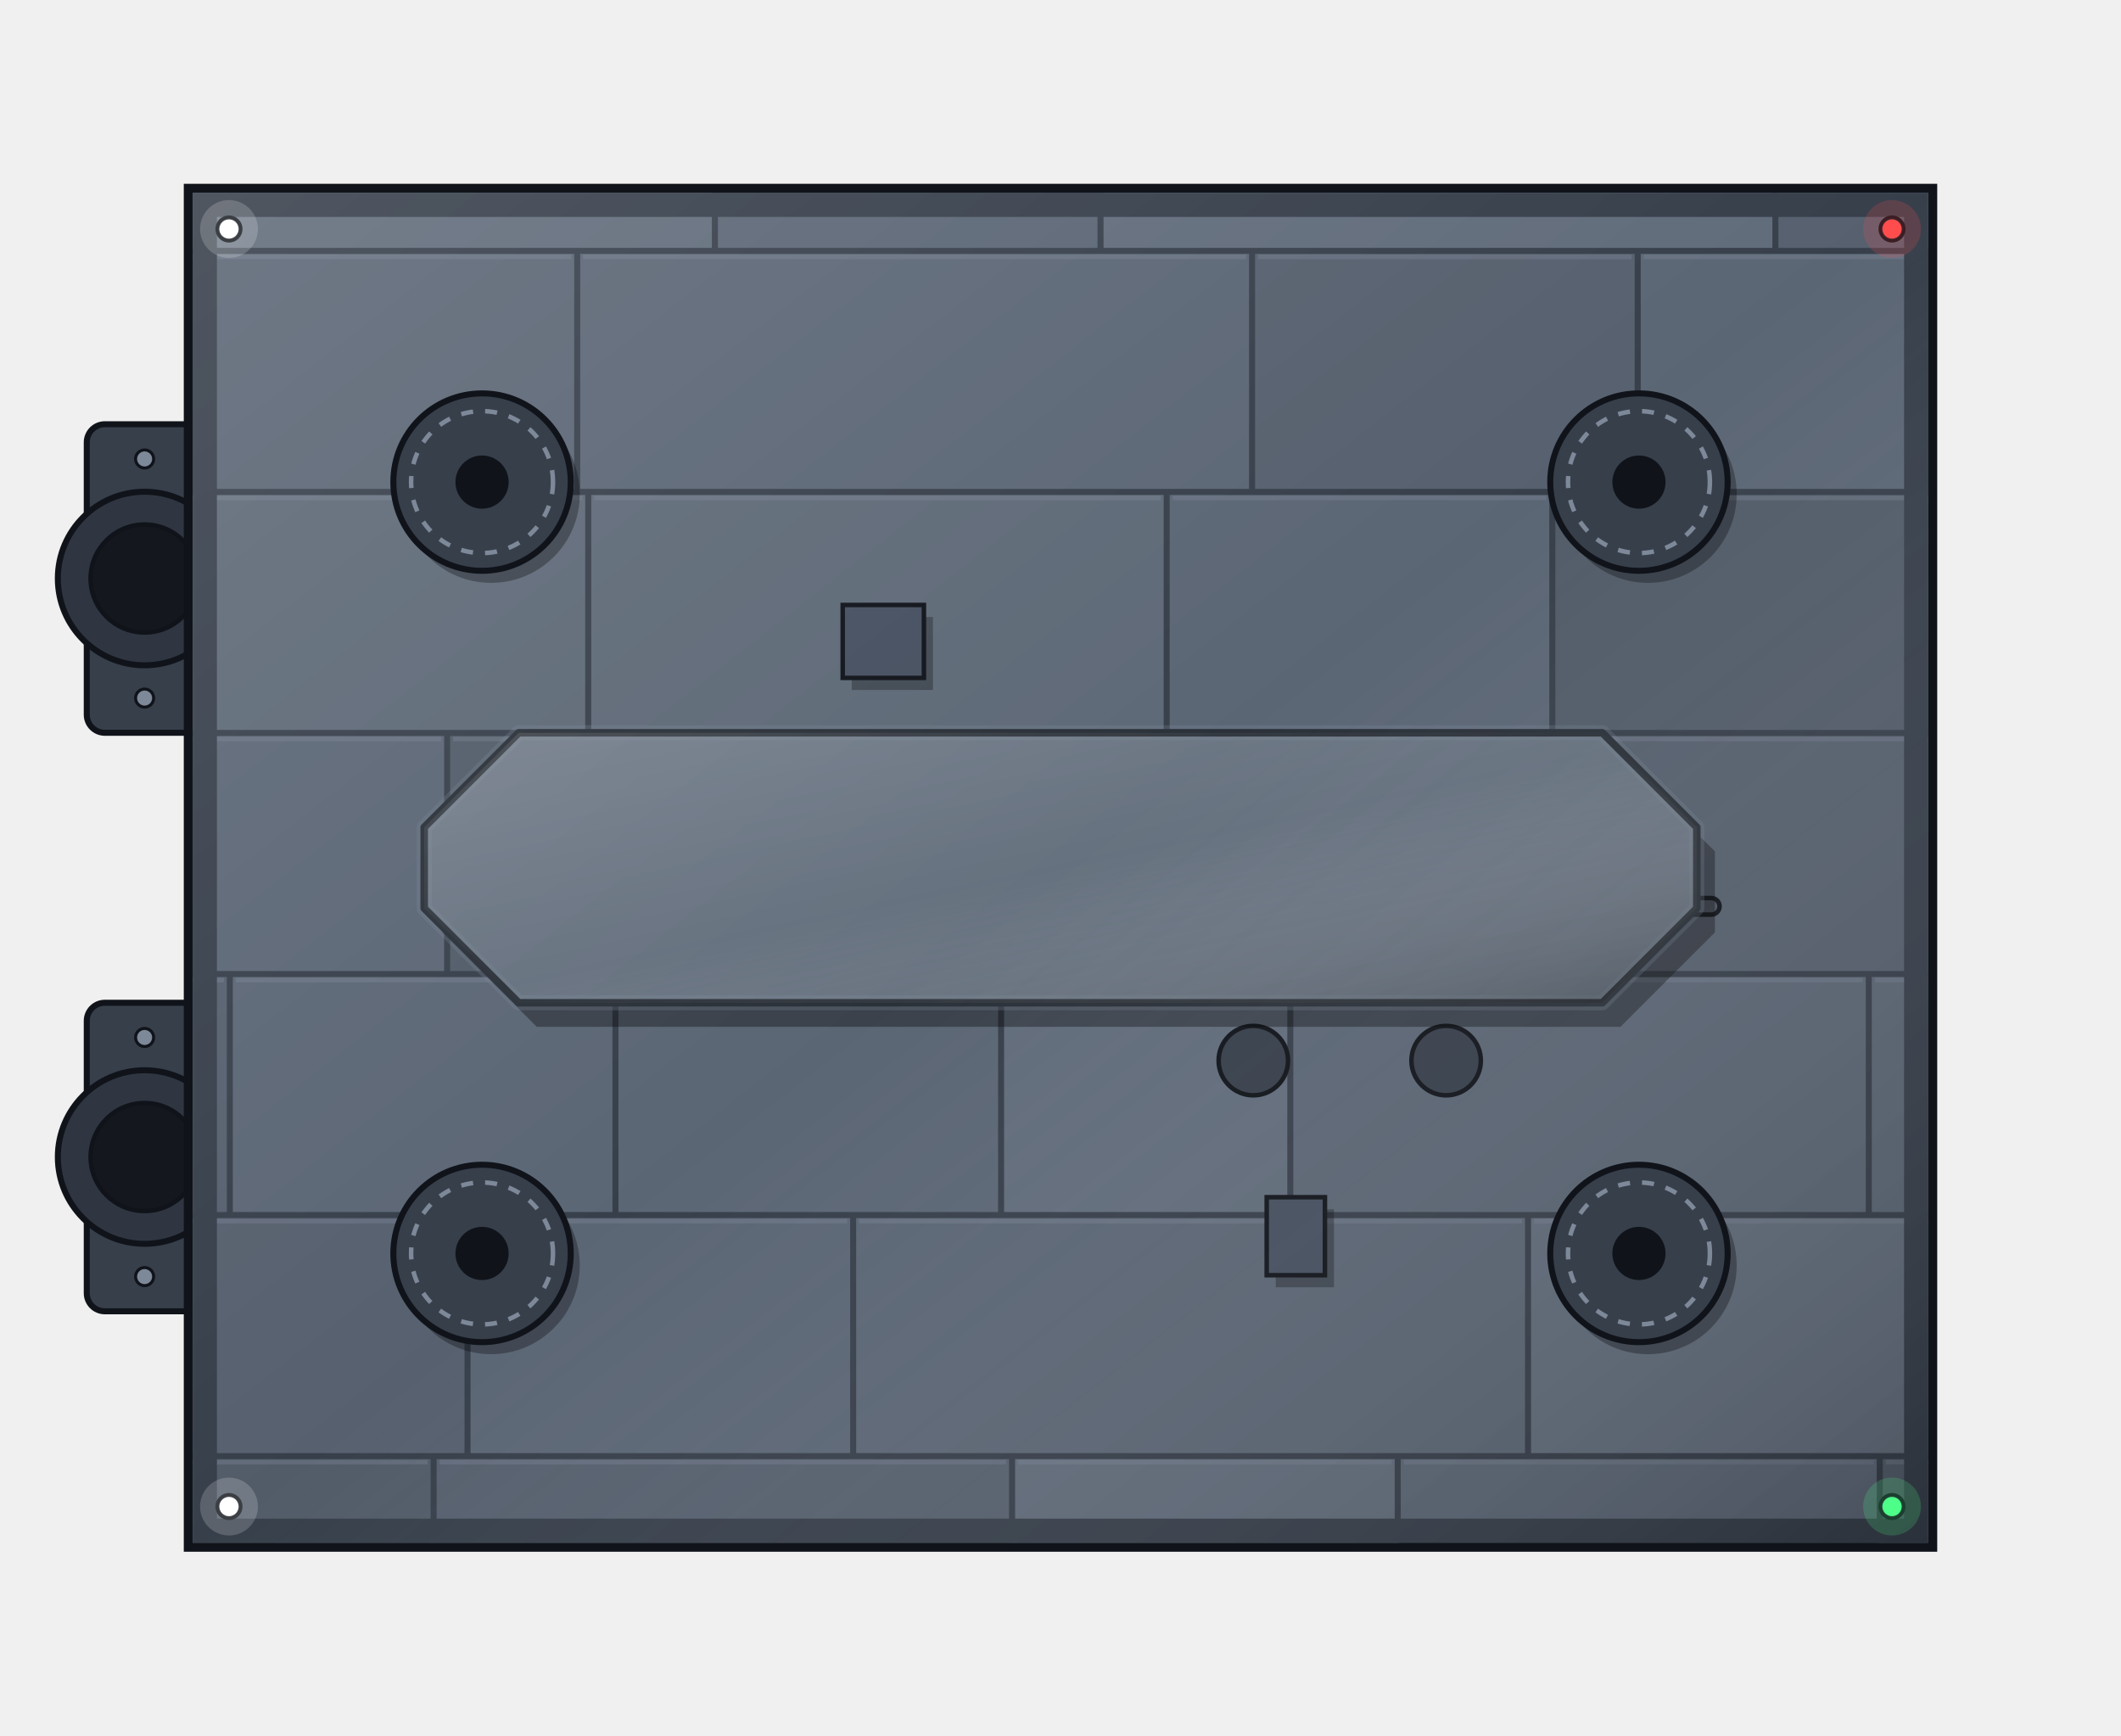
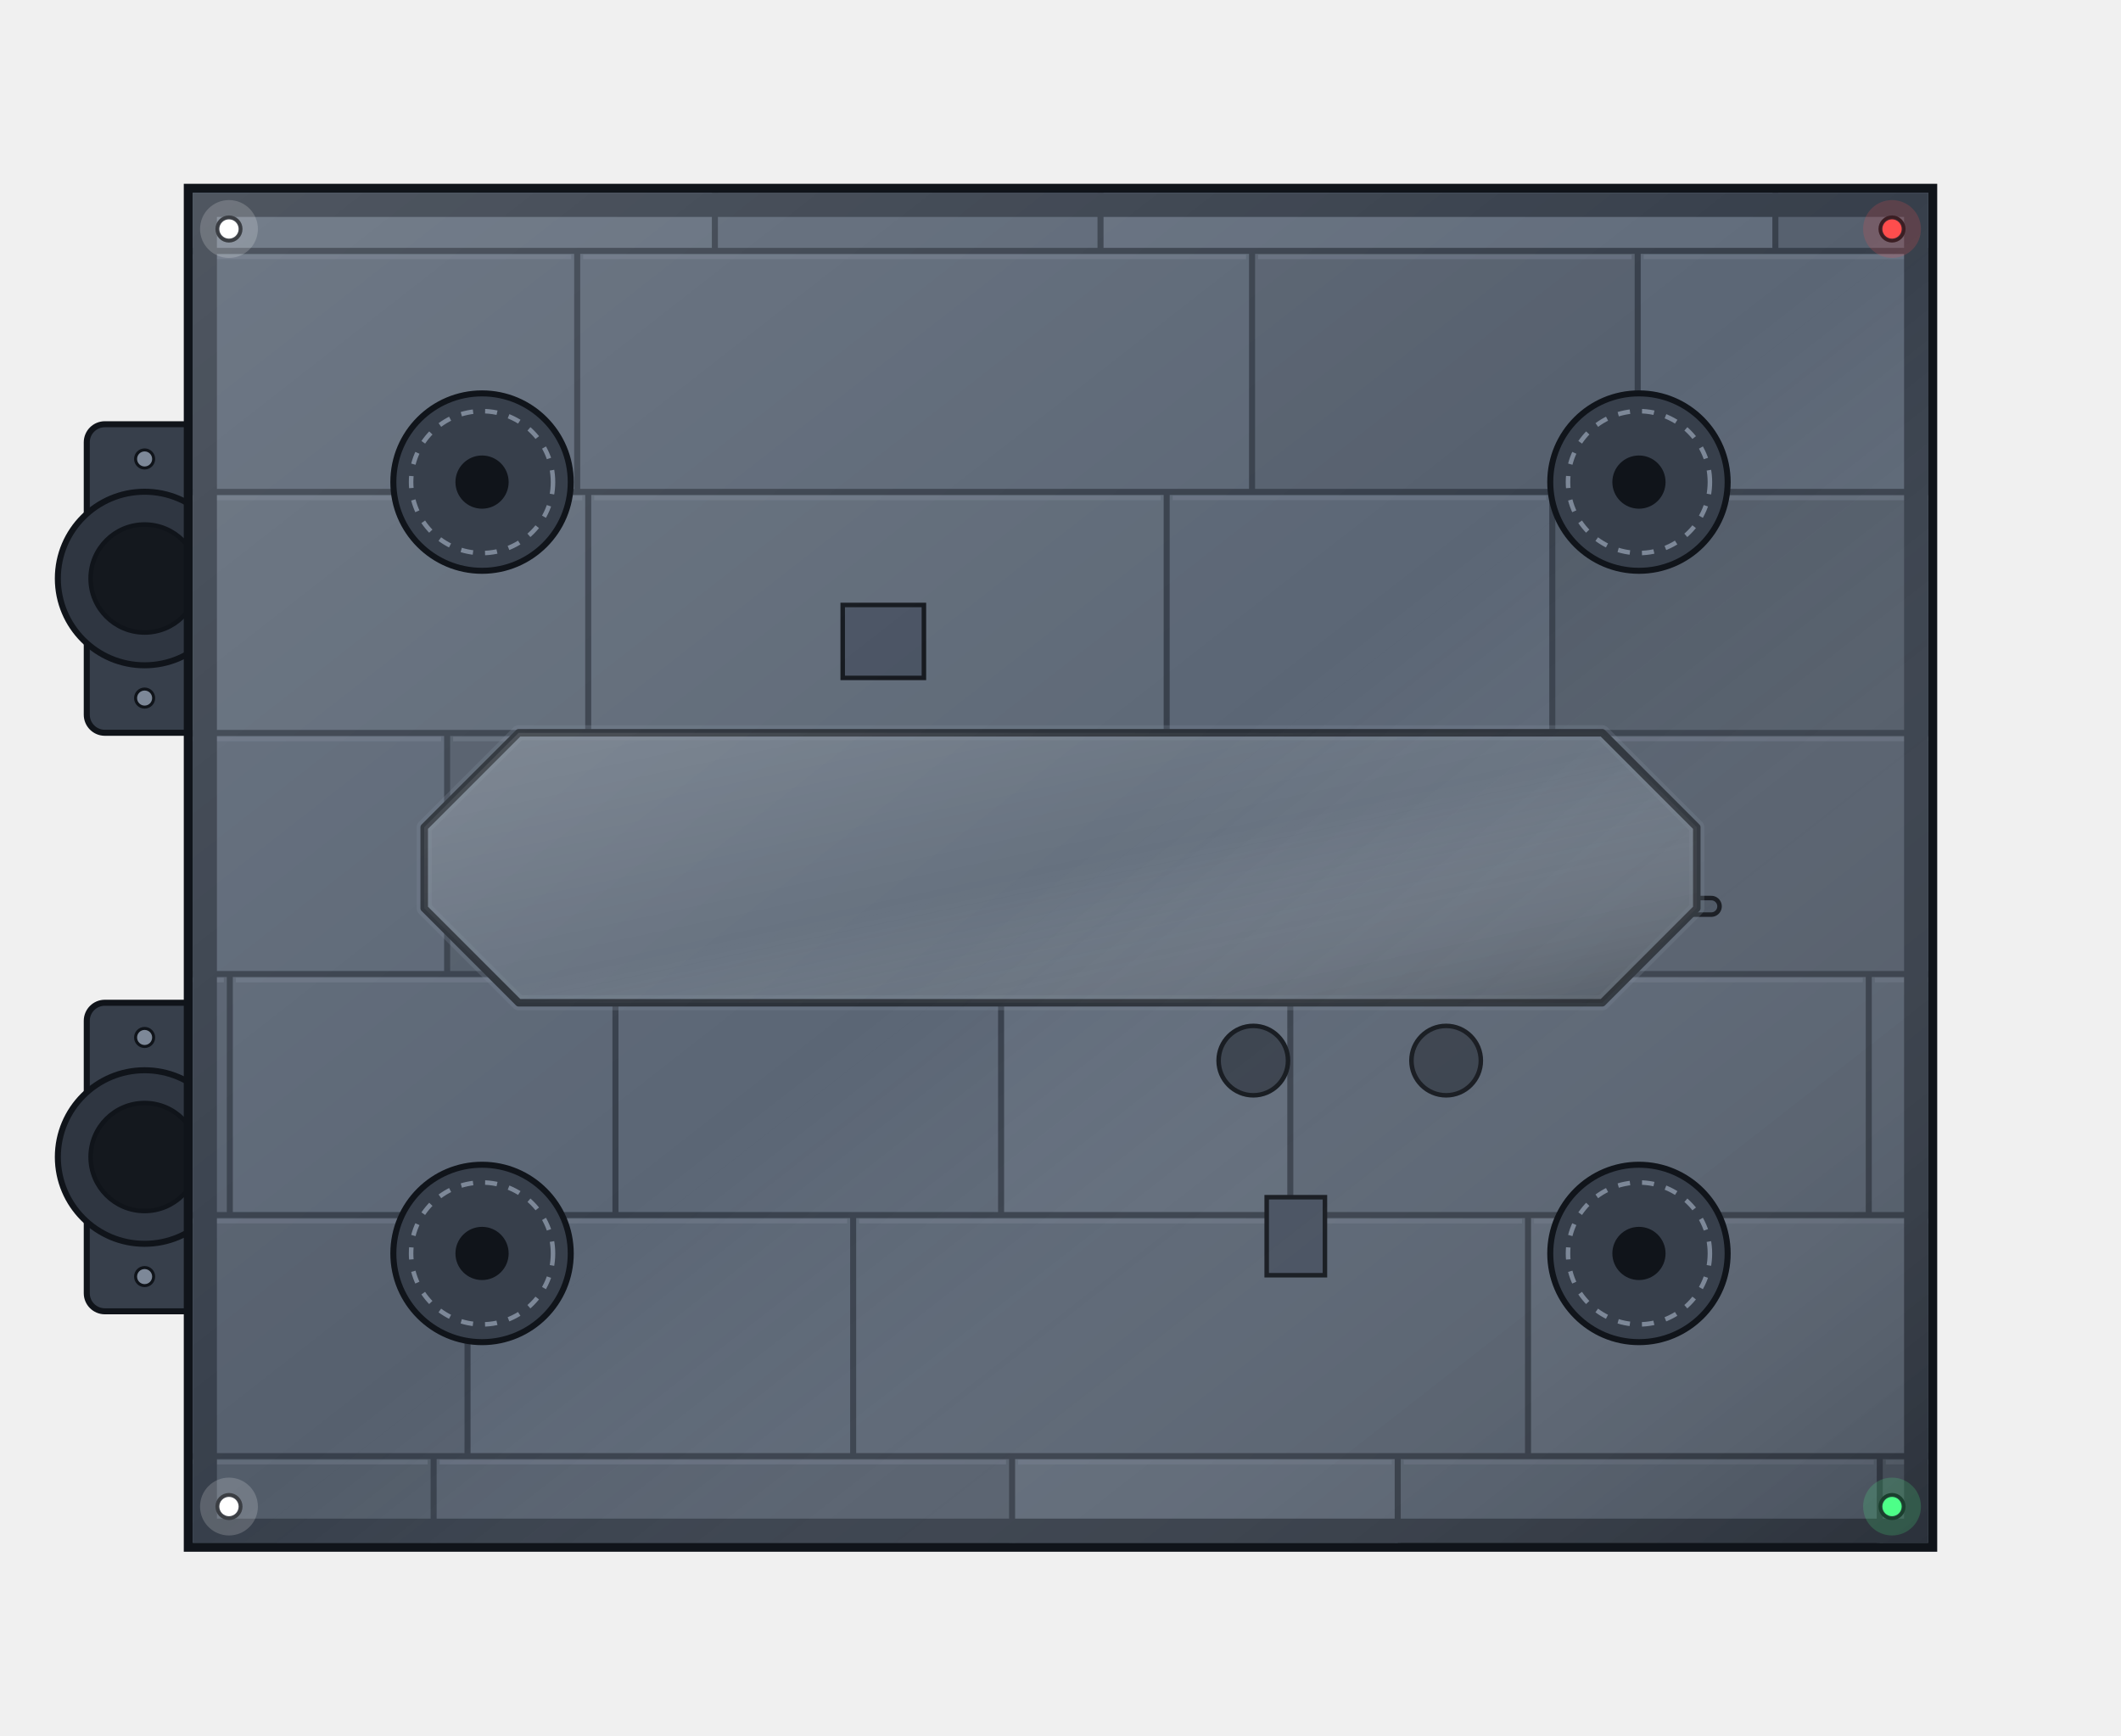
<svg xmlns="http://www.w3.org/2000/svg" width="704" height="576" viewBox="-352 -288 704 576">
  <defs>
    <clipPath id="battery_roof">
      <path d="M-288 -224h64v64h-64zM-288 -160h64v64h-64zM-288 -96h64v64h-64zM-288 -32h64v64h-64zM-288 32h64v64h-64zM-288 96h64v64h-64zM-288 160h64v64h-64zM-224 -224h64v64h-64zM-224 -160h64v64h-64zM-224 -96h64v64h-64zM-224 -32h64v64h-64zM-224 32h64v64h-64zM-224 96h64v64h-64zM-224 160h64v64h-64zM-160 -224h64v64h-64zM-160 -160h64v64h-64zM-160 -96h64v64h-64zM-160 -32h64v64h-64zM-160 32h64v64h-64zM-160 96h64v64h-64zM-160 160h64v64h-64zM-96 -224h64v64h-64zM-96 -160h64v64h-64zM-96 -96h64v64h-64zM-96 -32h64v64h-64zM-96 32h64v64h-64zM-96 96h64v64h-64zM-96 160h64v64h-64zM-32 -224h64v64h-64zM-32 -160h64v64h-64zM-32 -96h64v64h-64zM-32 -32h64v64h-64zM-32 32h64v64h-64zM-32 96h64v64h-64zM-32 160h64v64h-64zM32 -224h64v64h-64zM32 -160h64v64h-64zM32 -96h64v64h-64zM32 -32h64v64h-64zM32 32h64v64h-64zM32 96h64v64h-64zM32 160h64v64h-64zM96 -224h64v64h-64zM96 -160h64v64h-64zM96 -96h64v64h-64zM96 -32h64v64h-64zM96 32h64v64h-64zM96 96h64v64h-64zM96 160h64v64h-64zM160 -224h64v64h-64zM160 -160h64v64h-64zM160 -96h64v64h-64zM160 -32h64v64h-64zM160 32h64v64h-64zM160 96h64v64h-64zM160 160h64v64h-64zM224 -224h64v64h-64zM224 -160h64v64h-64zM224 -96h64v64h-64zM224 -32h64v64h-64zM224 32h64v64h-64zM224 96h64v64h-64zM224 160h64v64h-64z" />
    </clipPath>
    <linearGradient id="battery_sheen" x1="0" y1="0" x2="1" y2="1">
      <stop offset="0" stop-color="#ffffff" stop-opacity="0.12" />
      <stop offset="0.5" stop-color="#ffffff" stop-opacity="0" />
      <stop offset="1" stop-color="#000000" stop-opacity="0.22" />
    </linearGradient>
  </defs>
  <g id="base">
    <rect x="-323.2" y="-147.2" width="44.8" height="102.4" rx="6" fill="#373f4b" stroke="#10141a" stroke-width="2" />
    <circle cx="-304" cy="-96" r="28.8" fill="#2f3641" stroke="#10141a" stroke-width="2" />
    <circle cx="-304" cy="-96" r="17.92" fill="#14181e" stroke="#10141a" stroke-width="1.5" />
    <circle cx="-304" cy="-135.68" r="3" fill="#7d8898" stroke="#10141a" stroke-width="1" />
    <circle cx="-304" cy="-56.32" r="3" fill="#7d8898" stroke="#10141a" stroke-width="1" />
    <rect x="-323.2" y="44.8" width="44.8" height="102.4" rx="6" fill="#373f4b" stroke="#10141a" stroke-width="2" />
    <circle cx="-304" cy="96" r="28.8" fill="#2f3641" stroke="#10141a" stroke-width="2" />
    <circle cx="-304" cy="96" r="17.92" fill="#14181e" stroke="#10141a" stroke-width="1.5" />
    <circle cx="-304" cy="56.32" r="3" fill="#7d8898" stroke="#10141a" stroke-width="1" />
    <circle cx="-304" cy="135.68" r="3" fill="#7d8898" stroke="#10141a" stroke-width="1" />
    <path d="M-32 -224L32 -224M-32 224L32 224M224 -224L288 -224M288 -224L288 -160M-288 -96L-288 -32M288 -32L288 32M-288 96L-288 160M-224 -224L-160 -224M-224 224L-160 224M224 224L288 224M288 160L288 224M-96 -224L-32 -224M32 -224L96 -224M32 224L96 224M-96 224L-32 224M288 -96L288 -32M288 96L288 160M-288 -160L-288 -96M-288 32L-288 96M160 -224L224 -224M160 224L224 224M288 32L288 96M-288 -224L-224 -224M-288 -224L-288 -160M288 -160L288 -96M-288 -32L-288 32M-160 -224L-96 -224M-288 224L-224 224M-288 160L-288 224M-160 224L-96 224M96 -224L160 -224M96 224L160 224" fill="none" stroke="#10141a" stroke-width="6" stroke-linecap="square" />
    <path d="M-288 -224h64v64h-64zM-288 -160h64v64h-64zM-288 -96h64v64h-64zM-288 -32h64v64h-64zM-288 32h64v64h-64zM-288 96h64v64h-64zM-288 160h64v64h-64zM-224 -224h64v64h-64zM-224 -160h64v64h-64zM-224 -96h64v64h-64zM-224 -32h64v64h-64zM-224 32h64v64h-64zM-224 96h64v64h-64zM-224 160h64v64h-64zM-160 -224h64v64h-64zM-160 -160h64v64h-64zM-160 -96h64v64h-64zM-160 -32h64v64h-64zM-160 32h64v64h-64zM-160 96h64v64h-64zM-160 160h64v64h-64zM-96 -224h64v64h-64zM-96 -160h64v64h-64zM-96 -96h64v64h-64zM-96 -32h64v64h-64zM-96 32h64v64h-64zM-96 96h64v64h-64zM-96 160h64v64h-64zM-32 -224h64v64h-64zM-32 -160h64v64h-64zM-32 -96h64v64h-64zM-32 -32h64v64h-64zM-32 32h64v64h-64zM-32 96h64v64h-64zM-32 160h64v64h-64zM32 -224h64v64h-64zM32 -160h64v64h-64zM32 -96h64v64h-64zM32 -32h64v64h-64zM32 32h64v64h-64zM32 96h64v64h-64zM32 160h64v64h-64zM96 -224h64v64h-64zM96 -160h64v64h-64zM96 -96h64v64h-64zM96 -32h64v64h-64zM96 32h64v64h-64zM96 96h64v64h-64zM96 160h64v64h-64zM160 -224h64v64h-64zM160 -160h64v64h-64zM160 -96h64v64h-64zM160 -32h64v64h-64zM160 32h64v64h-64zM160 96h64v64h-64zM160 160h64v64h-64zM224 -224h64v64h-64zM224 -160h64v64h-64zM224 -96h64v64h-64zM224 -32h64v64h-64zM224 32h64v64h-64zM224 96h64v64h-64zM224 160h64v64h-64z" fill="#5b6675" />
    <g clip-path="url(#battery_roof)">
      <path d="M237.28 -284.74h96v80h-96zM63.58 -204.74h128v80h-128zM84.41 -44.74h224v80h-224zM-371.72 35.26h96v80h-96zM-388.82 115.26h192v80h-192zM-208.07 195.26h192v80h-192z" fill="#56606e" />
      <path d="M-306.72 -284.74h192v80h-192zM13.28 -284.74h224v80h-224zM-19.72 35.26h96v80h-96zM155.18 115.26h128v80h-128zM-16.07 195.26h128v80h-128z" fill="#616c7b" />
      <path d="M163.24 -124.74h224v80h-224zM-203.59 -44.74h96v80h-96zM-304.07 195.26h96v80h-96zM271.93 195.26h128v80h-128z" fill="#525c69" />
      <path d="M-348.76 -124.74h192v80h-192zM-156.76 -124.74h192v80h-192z" fill="#5e6977" />
      <path d="M-306.72 -284.74v80M-114.72 -284.74v80M13.28 -284.74v80M237.28 -284.74v80M-416 -284.74H352M-320.42 -204.74v80M-160.42 -204.74v80M63.58 -204.74v80M191.58 -204.74v80M287.58 -204.74v80M-416 -204.74H352M-348.76 -124.74v80M-156.76 -124.74v80M35.24 -124.74v80M163.24 -124.74v80M-416 -124.74H352M-299.59 -44.74v80M-203.59 -44.74v80M-107.59 -44.74v80M84.41 -44.74v80M-416 -44.74H352M-371.72 35.26v80M-275.72 35.26v80M-147.72 35.26v80M-19.72 35.26v80M76.28 35.26v80M268.28 35.26v80M-416 35.26H352M-388.82 115.26v80M-196.82 115.26v80M-68.82 115.26v80M155.18 115.26v80M283.18 115.26v80M-416 115.26H352M-304.07 195.26v80M-208.07 195.26v80M-16.07 195.26v80M111.93 195.26v80M271.93 195.26v80M-416 195.26H352" fill="none" stroke="#373f4b" stroke-width="2" />
      <path d="M-304.72 -282.74h188M-112.72 -282.74h124M15.28 -282.74h220M239.28 -282.74h92M-318.42 -202.74h156M-158.42 -202.74h220M65.58 -202.74h124M193.58 -202.74h92M289.58 -202.74h188M-346.76 -122.74h188M-154.76 -122.74h188M37.24 -122.74h124M165.24 -122.74h220M-297.59 -42.74h92M-201.59 -42.74h92M-105.59 -42.74h188M86.41 -42.74h220M-369.72 37.26h92M-273.72 37.26h124M-145.72 37.26h124M-17.72 37.26h92M78.28 37.26h188M270.28 37.26h124M-386.82 117.26h188M-194.82 117.26h124M-66.82 117.26h220M157.18 117.26h124M285.18 117.26h92M-302.07 197.26h92M-206.07 197.26h188M-14.07 197.26h124M113.93 197.26h156M273.93 197.26h124" fill="none" stroke="#7d8898" stroke-width="1.5" opacity="0.35" />
      <path d="M-32 -224L32 -224M-32 224L32 224M224 -224L288 -224M288 -224L288 -160M-288 -96L-288 -32M288 -32L288 32M-288 96L-288 160M-224 -224L-160 -224M-224 224L-160 224M224 224L288 224M288 160L288 224M-96 -224L-32 -224M32 -224L96 -224M32 224L96 224M-96 224L-32 224M288 -96L288 -32M288 96L288 160M-288 -160L-288 -96M-288 32L-288 96M160 -224L224 -224M160 224L224 224M288 32L288 96M-288 -224L-224 -224M-288 -224L-288 -160M288 -160L288 -96M-288 -32L-288 32M-160 -224L-96 -224M-288 224L-224 224M-288 160L-288 224M-160 224L-96 224M96 -224L160 -224M96 224L160 224" fill="none" stroke="#373f4b" stroke-width="16" stroke-linecap="square" />
-       <path d="M-69.29 -83.22h26.95v24.21h-26.95zM71.44 113.34h19.33v25.89h-19.33z" fill="#000000" opacity="0.3" />
      <path d="M104 12.8h112" fill="none" stroke="#10141a" stroke-width="7" stroke-linecap="round" />
      <path d="M104 12.8h112" fill="none" stroke="#4b5563" stroke-width="4" stroke-linecap="round" />
      <path d="M-72.29 -87.22h26.95v24.21h-26.95zM68.44 109.34h19.33v25.89h-19.33z" fill="#465060" stroke="#10141a" stroke-width="1.5" />
      <path d="M52.48 64a11.52 11.52 0 1 0 23.04 0a11.52 11.52 0 1 0 -23.04 0zM116.48 64a11.52 11.52 0 1 0 23.04 0a11.52 11.52 0 1 0 -23.04 0z" fill="#373f4b" stroke="#10141a" stroke-width="1.5" />
-       <polygon points="-205.2,-5.44 -173.84,-36.8 185.84,-36.8 217.2,-5.44 217.2,21.44 185.84,52.8 -173.84,52.8 -205.2,21.44" fill="#000000" opacity="0.35" />
      <polygon points="-211.2,-13.44 -179.84,-44.8 179.84,-44.8 211.2,-13.44 211.2,13.44 179.84,44.8 -179.84,44.8 -211.2,13.44" fill="#66717f" stroke="#10141a" stroke-width="2.5" stroke-linejoin="round" />
      <polygon points="-211.2,-13.44 -179.84,-44.8 179.84,-44.8 211.2,-13.44 211.2,13.44 179.84,44.8 -179.84,44.8 -211.2,13.44" fill="none" stroke="#7d8898" stroke-width="5" stroke-linejoin="round" opacity="0.25" />
      <polygon points="-211.2,-13.44 -179.84,-44.8 179.84,-44.8 211.2,-13.44 211.2,13.44 179.84,44.8 -179.84,44.8 -211.2,13.44" fill="url(#battery_sheen)" />
      <rect x="-288" y="-224" width="576" height="448" fill="url(#battery_sheen)" />
    </g>
-     <circle cx="-189" cy="-124" r="29.44" fill="#000000" opacity="0.3" />
    <circle cx="-192" cy="-128" r="29.44" fill="#373f4b" stroke="#10141a" stroke-width="2" />
    <circle cx="-192" cy="-128" r="23.55" fill="none" stroke="#7d8898" stroke-width="1.5" stroke-dasharray="4 4" />
    <circle cx="-192" cy="-128" r="8.83" fill="#10141a" />
-     <circle cx="195" cy="-124" r="29.44" fill="#000000" opacity="0.3" />
    <circle cx="192" cy="-128" r="29.44" fill="#373f4b" stroke="#10141a" stroke-width="2" />
    <circle cx="192" cy="-128" r="23.55" fill="none" stroke="#7d8898" stroke-width="1.5" stroke-dasharray="4 4" />
    <circle cx="192" cy="-128" r="8.83" fill="#10141a" />
-     <circle cx="-189" cy="132" r="29.44" fill="#000000" opacity="0.3" />
    <circle cx="-192" cy="128" r="29.44" fill="#373f4b" stroke="#10141a" stroke-width="2" />
    <circle cx="-192" cy="128" r="23.55" fill="none" stroke="#7d8898" stroke-width="1.5" stroke-dasharray="4 4" />
    <circle cx="-192" cy="128" r="8.83" fill="#10141a" />
-     <circle cx="195" cy="132" r="29.44" fill="#000000" opacity="0.3" />
    <circle cx="192" cy="128" r="29.44" fill="#373f4b" stroke="#10141a" stroke-width="2" />
    <circle cx="192" cy="128" r="23.55" fill="none" stroke="#7d8898" stroke-width="1.5" stroke-dasharray="4 4" />
    <circle cx="192" cy="128" r="8.83" fill="#10141a" />
    <circle cx="276" cy="-212" r="4" fill="#1b2028" stroke="#10141a" stroke-width="1" />
    <circle cx="276" cy="212" r="4" fill="#1b2028" stroke="#10141a" stroke-width="1" />
    <circle cx="-276" cy="-212" r="4" fill="#1b2028" stroke="#10141a" stroke-width="1" />
    <circle cx="-276" cy="212" r="4" fill="#1b2028" stroke="#10141a" stroke-width="1" />
  </g>
  <g id="emissive">
    <g data-light="glow">
      <circle cx="276" cy="-212" r="9.6" fill="#ff4d4d" opacity="0.18" />
      <circle cx="276" cy="-212" r="3.2" fill="#ff4d4d" />
    </g>
    <g data-light="glow">
      <circle cx="276" cy="212" r="9.6" fill="#4dff88" opacity="0.18" />
      <circle cx="276" cy="212" r="3.2" fill="#4dff88" />
    </g>
    <g data-light="glow">
      <circle cx="-276" cy="-212" r="9.6" fill="#ffffff" opacity="0.18" />
      <circle cx="-276" cy="-212" r="3.2" fill="#ffffff" />
    </g>
    <g data-light="glow">
      <circle cx="-276" cy="212" r="9.6" fill="#ffffff" opacity="0.18" />
      <circle cx="-276" cy="212" r="3.2" fill="#ffffff" />
    </g>
  </g>
</svg>
